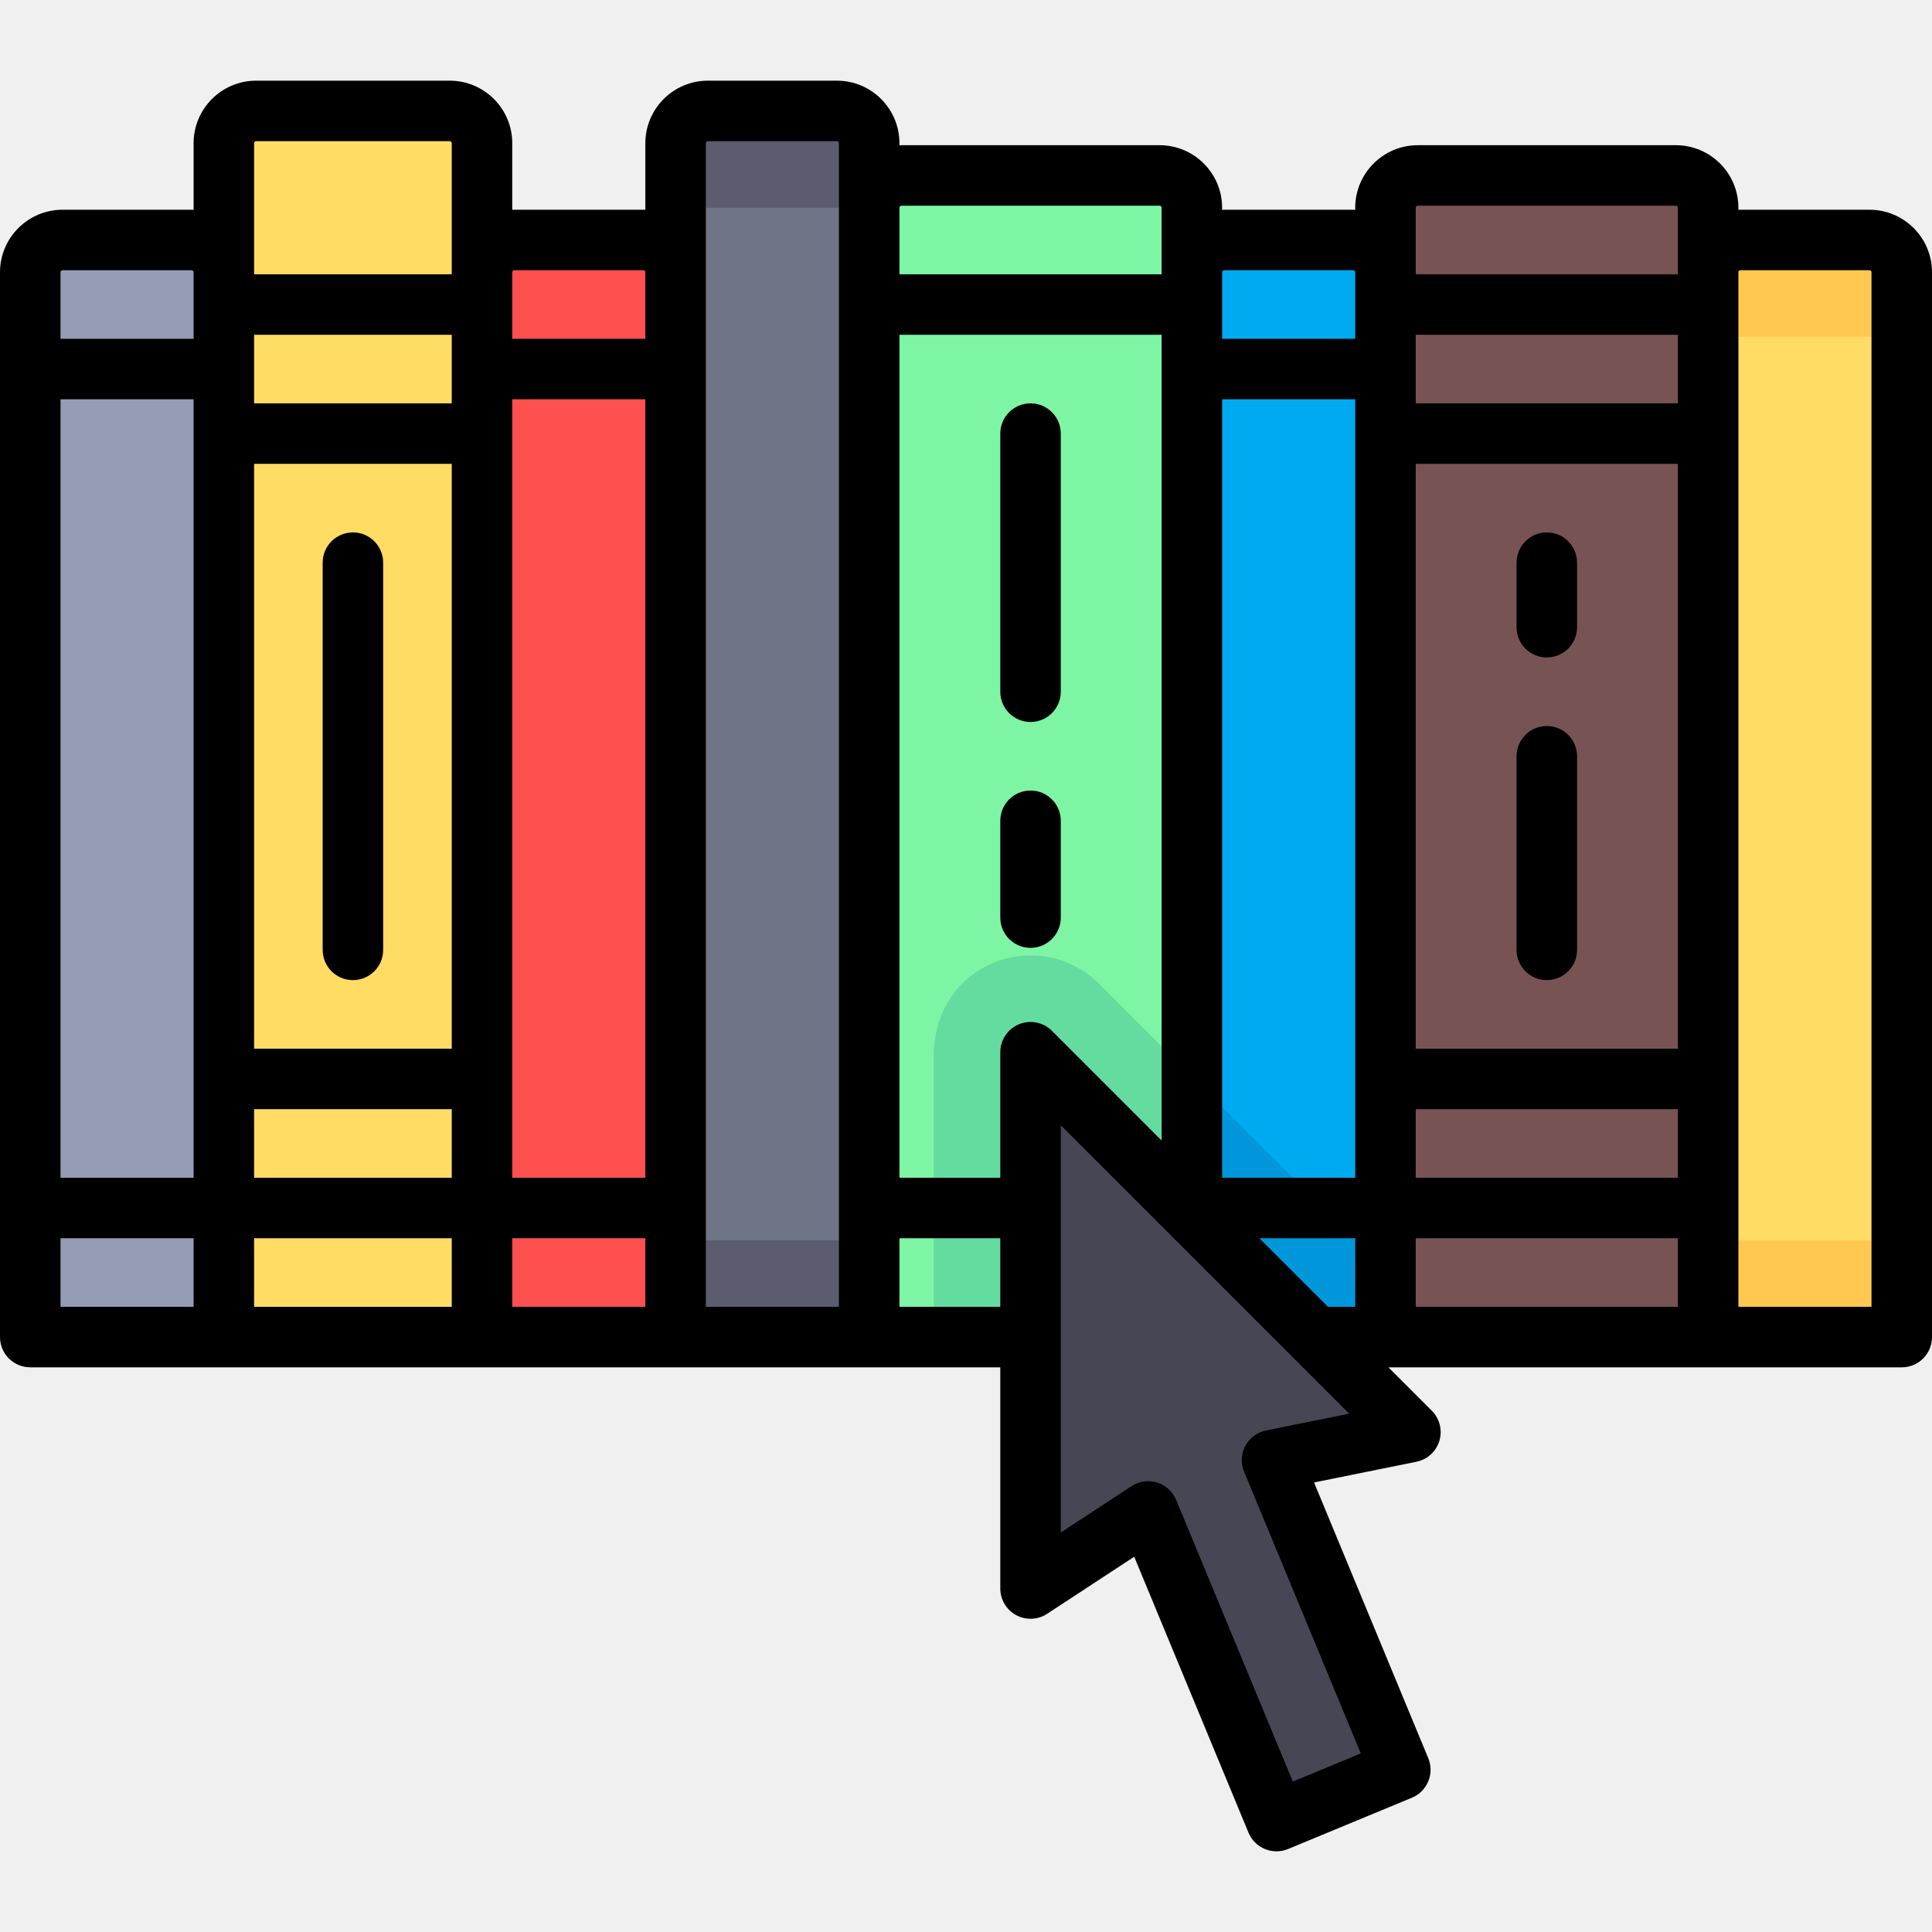
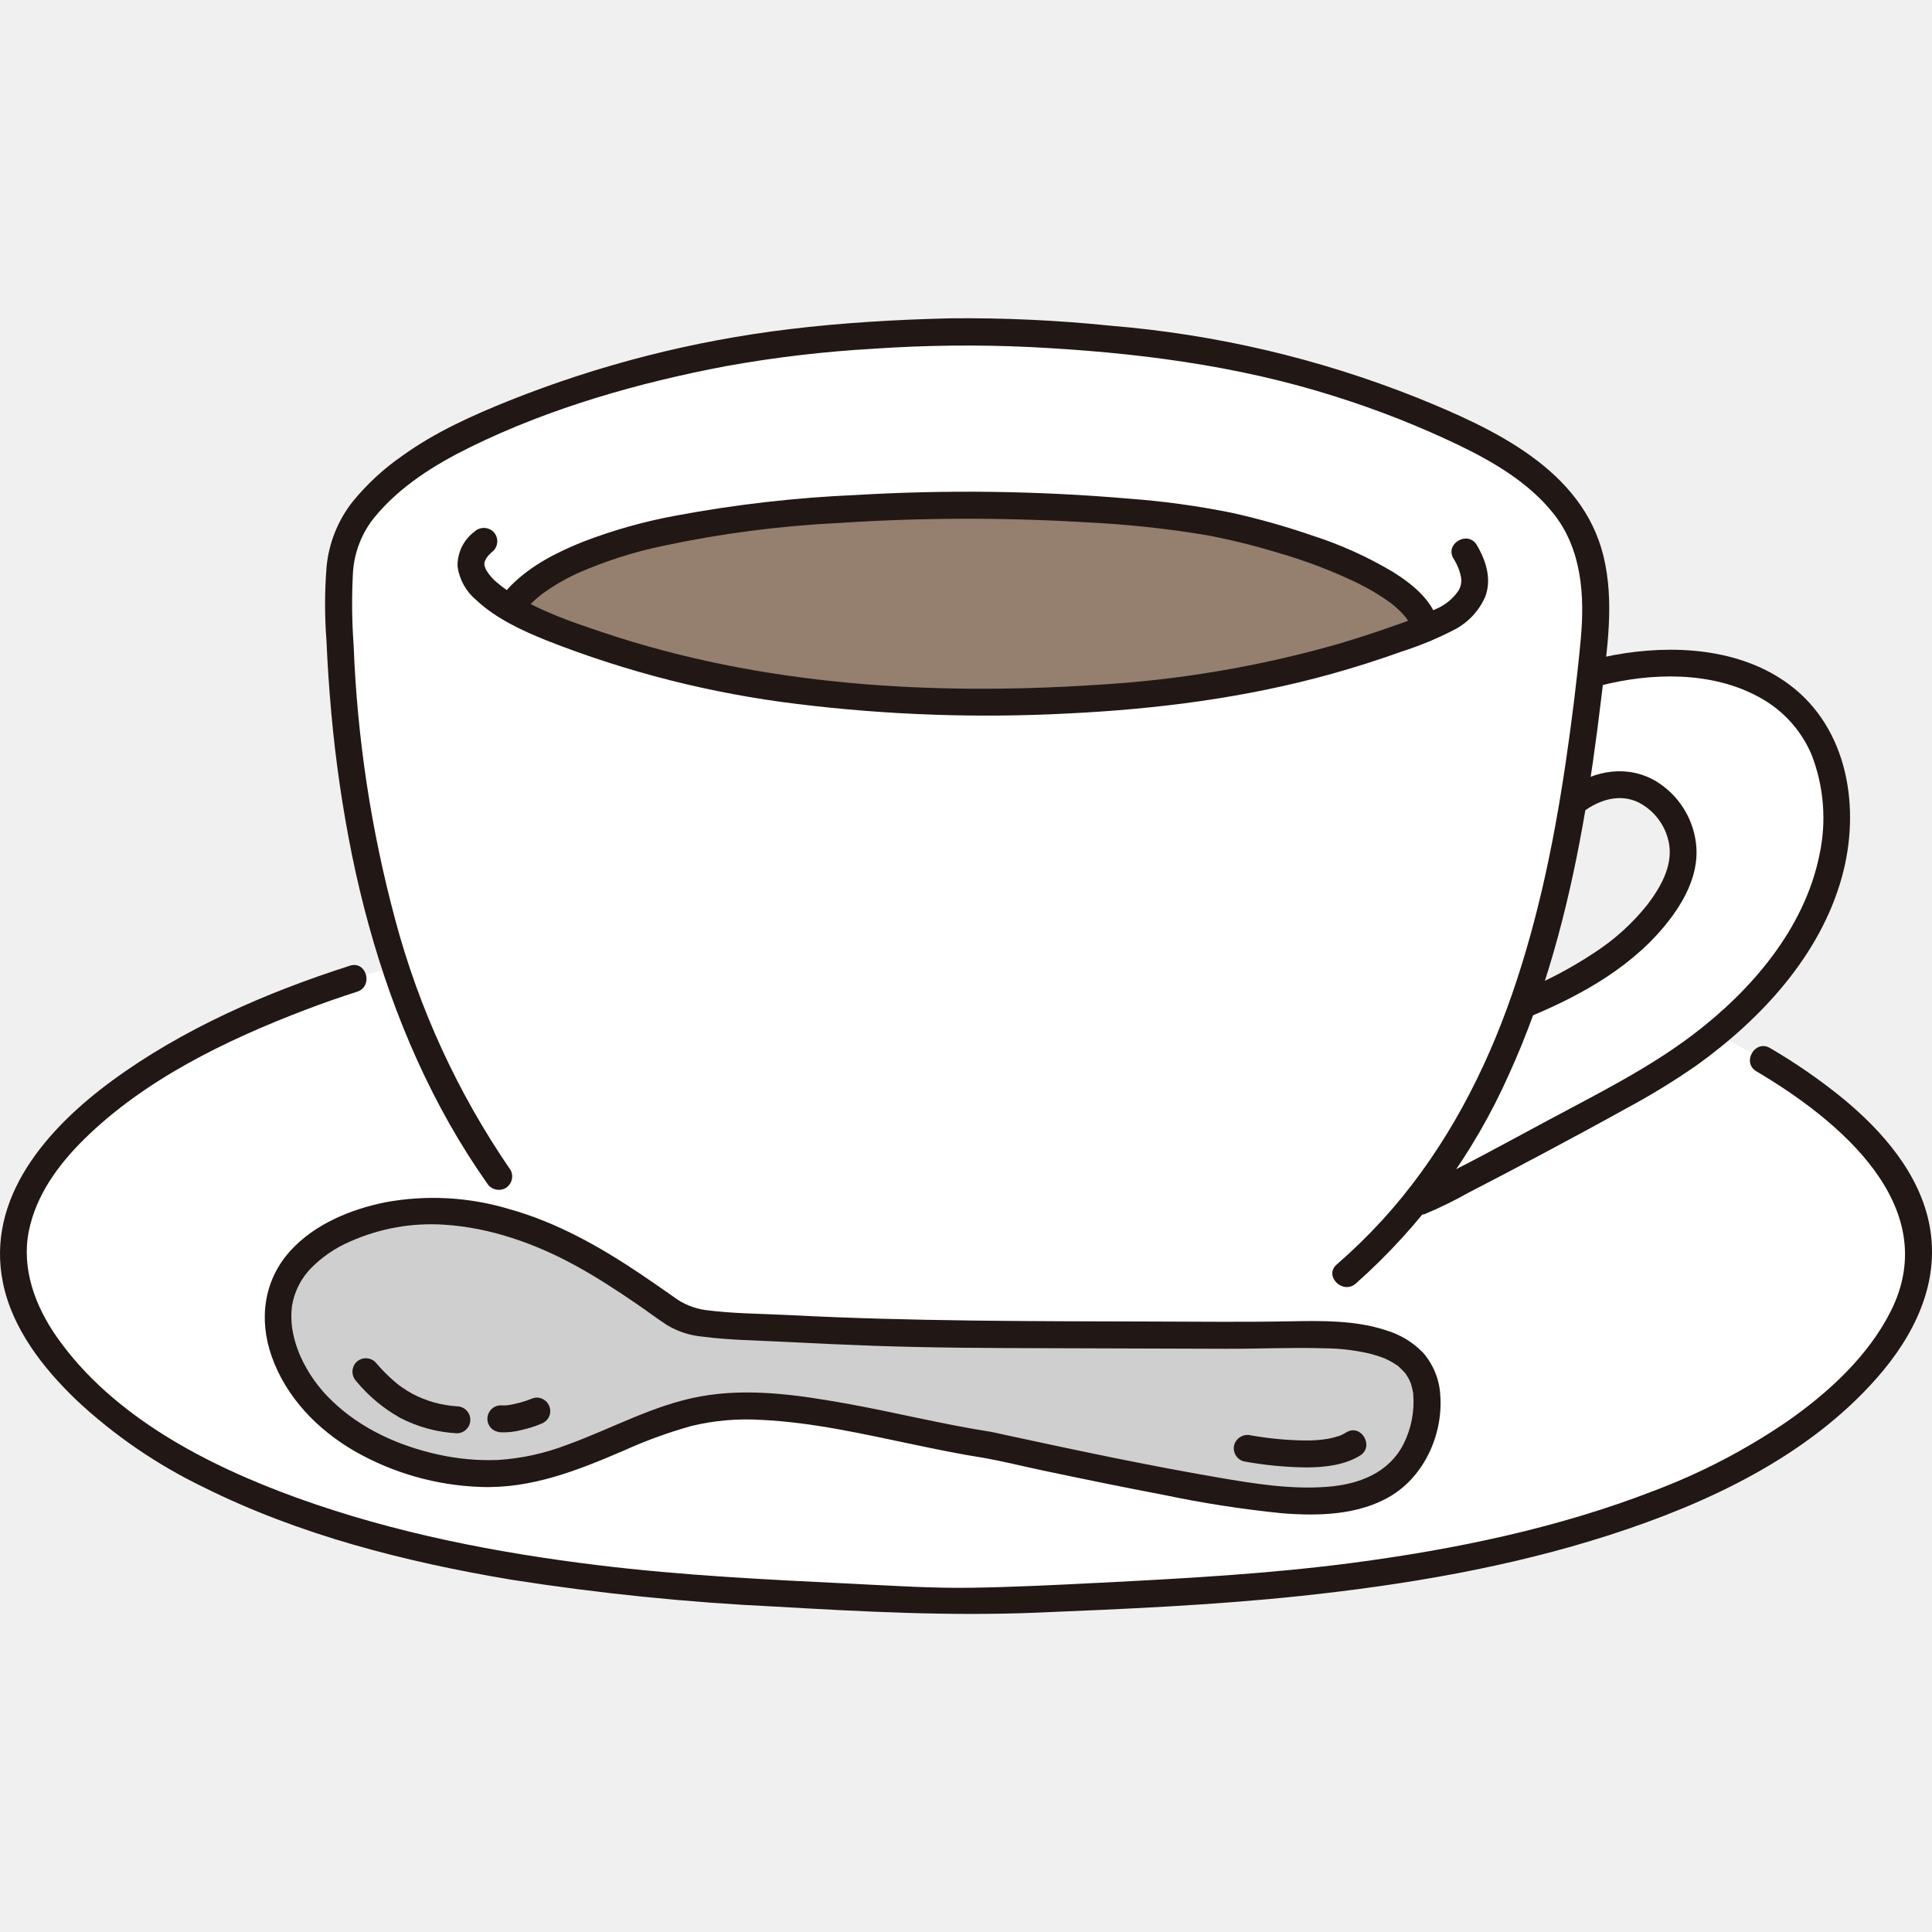
- <svg xmlns="http://www.w3.org/2000/svg" version="1.1" id="Layer_1" viewBox="0 0 512 512" xml:space="preserve">
-   <path style="fill:#FFDC64;" d="M503.983,354.338h-51.307V72.15c0-4.722,3.829-8.551,8.551-8.551h34.205  c4.722,0,8.551,3.829,8.551,8.551V354.338z" />
-   <path style="fill:#00AAF0;" d="M358.614,63.599h-34.205c-4.722,0-8.551,3.829-8.551,8.551v273.637c0,4.722,3.829,8.551,8.551,8.551  h42.756V72.15C367.165,67.428,363.336,63.599,358.614,63.599z" />
-   <path style="fill:#FF5050;" d="M179.04,354.338h-51.307V72.15c0-4.722,3.829-8.551,8.551-8.551h34.205  c4.722,0,8.551,3.829,8.551,8.551V354.338z" />
-   <path style="fill:#959CB5;" d="M59.324,354.338H8.017V72.15c0-4.722,3.829-8.551,8.551-8.551h34.205  c4.722,0,8.551,3.829,8.551,8.551V354.338z" />
-   <path style="fill:#785353;" d="M452.676,354.338h-85.511V55.048c0-4.722,3.829-8.551,8.551-8.551h68.409  c4.722,0,8.551,3.829,8.551,8.551V354.338z" />
-   <path style="fill:#FFDC64;" d="M127.733,354.338H59.324V37.946c0-4.722,3.829-8.551,8.551-8.551h51.307  c4.722,0,8.551,3.829,8.551,8.551V354.338z" />
-   <path style="fill:#7DF5A5;" d="M307.307,46.497h-68.409c-4.722,0-8.551,3.829-8.551,8.551v299.29h85.511V55.048  C315.858,50.326,312.029,46.497,307.307,46.497z" />
-   <path style="fill:#64DCA0;" d="M315.858,285.326l-24.616-24.616c-4.908-4.907-11.469-7.514-18.146-7.514  c-5.74,0-11.564,1.927-16.495,5.975c-6.079,4.991-9.153,12.802-9.153,20.667v74.5h68.409V285.326z" />
-   <path style="fill:#0096DC;" d="M324.409,354.338h42.756v-17.705l-51.307-51.307v60.461  C315.858,350.509,319.687,354.338,324.409,354.338z" />
-   <polygon style="fill:#464655;" points="273.102,278.85 273.102,420.973 304.279,400.54 338.272,482.605 371.097,469.008   337.105,386.943 373.773,379.52 " />
-   <path style="fill:#707487;" d="M179.04,354.338h51.307V37.946c0-4.722-3.829-8.551-8.551-8.551h-34.205  c-4.722,0-8.551,3.829-8.551,8.551V354.338z" />
-   <g>
-     <path style="fill:#5B5D6E;" d="M221.795,29.395h-34.205c-4.722,0-8.551,3.829-8.551,8.551v17.102h51.307V37.946   C230.347,33.223,226.518,29.395,221.795,29.395z" />
-     <rect x="179.04" y="328.685" style="fill:#5B5D6E;" width="51.307" height="25.653" />
-   </g>
-   <g>
-     <path style="fill:#FFC850;" d="M495.432,63.599h-34.205c-4.722,0-8.551,3.829-8.551,8.551v17.102h51.307V72.15   C503.983,67.428,500.155,63.599,495.432,63.599z" />
-     <rect x="452.676" y="328.685" style="fill:#FFC850;" width="51.307" height="25.653" />
-   </g>
-   <path d="M495.432,55.582h-34.205c-0.181,0-0.356,0.021-0.534,0.027v-0.561c0-9.136-7.432-16.568-16.568-16.568h-68.409  c-9.136,0-16.568,7.432-16.568,16.568v0.561c-0.178-0.005-0.354-0.027-0.534-0.027h-34.205c-0.181,0-0.356,0.021-0.534,0.027v-0.561  c0-9.136-7.432-16.568-16.568-16.568h-68.409c-0.181,0-0.356,0.021-0.534,0.027v-0.561c0-9.136-7.432-16.568-16.568-16.568h-34.205  c-9.136,0-16.568,7.432-16.568,16.568v17.663c-0.179-0.005-0.354-0.027-0.534-0.027h-34.205c-0.181,0-0.356,0.021-0.534,0.027  V37.946c0-9.136-7.432-16.568-16.568-16.568H67.875c-9.136,0-16.568,7.432-16.568,16.568v17.663  c-0.179-0.005-0.354-0.027-0.534-0.027H16.568C7.432,55.582,0,63.014,0,72.15v282.188c0,4.427,3.589,8.017,8.017,8.017h257.069  v58.618c0,2.945,1.615,5.653,4.206,7.054c2.593,1.4,5.743,1.267,8.205-0.348l23.08-15.127l30.288,73.122  c0.813,1.965,2.374,3.525,4.339,4.339c0.982,0.406,2.026,0.61,3.068,0.61s2.085-0.203,3.068-0.61l32.826-13.597  c1.965-0.813,3.525-2.374,4.339-4.339c0.813-1.965,0.813-4.171,0-6.135l-30.267-73.072l27.126-5.491  c2.895-0.586,5.232-2.716,6.084-5.543c0.853-2.828,0.081-5.895-2.006-7.982l-11.496-11.497h136.039c4.427,0,8.017-3.589,8.017-8.017  V72.15C512,63.014,504.568,55.582,495.432,55.582z M351.911,346.322L333.74,328.15h25.409v18.171H351.911z M278.771,273.181  c-2.293-2.293-5.742-2.978-8.736-1.738c-2.996,1.241-4.949,4.164-4.949,7.406v33.267h-26.722V88.718h69.478v213.534L278.771,273.181  z M324.409,312.117c-0.181,0-0.357,0.015-0.534,0.027V105.82h35.273v206.296H324.409z M375.182,122.923h69.478v154.99h-69.478  V122.923z M444.66,106.889h-69.478V88.718h69.478V106.889z M375.182,293.946h69.478v18.171h-69.478V293.946z M375.182,55.048  c0-0.295,0.239-0.534,0.534-0.534h68.409c0.295,0,0.534,0.239,0.534,0.534V72.15v0.534h-69.478V72.15V55.048z M324.409,71.616  h34.205c0.295,0,0.534,0.239,0.534,0.534v17.637h-35.273V72.15C323.875,71.855,324.114,71.616,324.409,71.616z M238.898,54.514  h68.409c0.295,0,0.534,0.239,0.534,0.534V72.15v0.534h-69.478V55.048C238.363,54.753,238.603,54.514,238.898,54.514z M16.033,105.82  h35.273v206.296H16.033V105.82z M67.34,122.923h52.376v154.99H67.34V122.923z M119.716,106.889H67.34V88.718h52.376V106.889z   M67.34,293.946h52.376v18.171H67.34V293.946z M135.749,105.82h35.273v206.296h-35.273V105.82z M136.284,71.616h34.205  c0.295,0,0.534,0.239,0.534,0.534v17.637h-35.273V72.15C135.749,71.855,135.989,71.616,136.284,71.616z M67.34,37.946  c0-0.295,0.239-0.534,0.534-0.534h51.307c0.295,0,0.534,0.239,0.534,0.534V72.15v0.534H67.34V72.15V37.946z M16.568,71.616h34.205  c0.295,0,0.534,0.239,0.534,0.534v17.637H16.033V72.15C16.033,71.855,16.273,71.616,16.568,71.616z M16.033,328.15h35.273v18.171  H16.033V328.15z M67.34,328.15h52.376v18.171H67.34V328.15z M135.749,328.15h35.273v18.171h-35.273V328.15z M187.056,37.946  c0-0.295,0.239-0.534,0.534-0.534h34.205c0.295,0,0.534,0.239,0.534,0.534v17.102v291.273h-35.273V37.946z M238.363,346.322V328.15  h26.722v18.171H238.363z M335.514,379.085c-2.347,0.476-4.36,1.976-5.486,4.091c-1.126,2.115-1.246,4.622-0.33,6.836l30.925,74.659  l-18.013,7.461l-30.925-74.659c-0.914-2.206-2.763-3.89-5.045-4.593c-0.774-0.238-1.569-0.356-2.36-0.356  c-1.545,0-3.074,0.446-4.395,1.312l-18.766,12.299v-107.93l76.423,76.424L335.514,379.085z M375.182,328.15h69.478v18.171h-69.478  V328.15z M495.967,346.322h-35.273V72.15c0-0.295,0.239-0.534,0.534-0.534h34.205c0.295,0,0.534,0.239,0.534,0.534V346.322z" />
-   <path d="M273.102,209.503c-4.427,0-8.017,3.589-8.017,8.017v25.653c0,4.427,3.589,8.017,8.017,8.017  c4.427,0,8.017-3.589,8.017-8.017V217.52C281.119,213.092,277.53,209.503,273.102,209.503z" />
-   <path d="M273.102,106.889c-4.427,0-8.017,3.589-8.017,8.017v68.409c0,4.427,3.589,8.017,8.017,8.017  c4.427,0,8.017-3.589,8.017-8.017v-68.409C281.119,110.479,277.53,106.889,273.102,106.889z" />
-   <path d="M93.528,141.094c-4.427,0-8.017,3.589-8.017,8.017v102.614c0,4.427,3.589,8.017,8.017,8.017  c4.427,0,8.017-3.589,8.017-8.017V149.111C101.545,144.683,97.956,141.094,93.528,141.094z" />
-   <path d="M409.921,192.401c-4.427,0-8.017,3.589-8.017,8.017v51.307c0,4.427,3.589,8.017,8.017,8.017  c4.427,0,8.017-3.589,8.017-8.017v-51.307C417.937,195.989,414.348,192.401,409.921,192.401z" />
-   <path d="M409.921,141.094c-4.427,0-8.017,3.589-8.017,8.017v17.103c0,4.427,3.589,8.017,8.017,8.017  c4.427,0,8.017-3.589,8.017-8.017v-17.103C417.937,144.683,414.348,141.094,409.921,141.094z" />
+ <svg xmlns="http://www.w3.org/2000/svg" width="800px" height="800px" viewBox="0 -56.62 343.917 343.917">
+   <defs>
+     <style>.a{fill:#ffffff;}.b{fill:#211715;}.c{fill:#cfcfcf;}.d{fill:#957f6e;}</style>
+   </defs>
+   <path class="a" d="M288.4,120.146c28.9,10.669,70.7,34.472,45.321,65.294-22.824,27.72-71.873,36.684-105.487,39.973-10.053.984-43.336,2.88-56.266,3.013-12.926-.133-46.212-2.029-56.265-3.013C82.085,222.124,33.036,213.16,10.212,185.44c-29.929-36.349,33.577-62.936,59.16-69.731Z" />
+   <path class="b" d="M312.658,134.09c14.409,8.5,33.332,23.89,23.945,42.648-4.032,8.06-11.188,14.6-18.494,19.69a112.3,112.3,0,0,1-23.7,12.333c-17.109,6.63-35.3,10.4-53.452,12.8-14.993,1.982-30.1,2.8-45.2,3.568-7.577.387-15.162.766-22.749.886-7.121.113-14.284-.37-21.394-.715-15.046-.73-30.133-1.467-45.094-3.29C88.374,219.8,70.2,216.27,52.973,210.05c-15.907-5.743-32.828-14.41-42.811-28.6-3.874-5.508-6.368-12.185-5.038-18.874,1.274-6.412,5.232-11.846,9.805-16.358,10.8-10.656,25.295-17.675,39.318-23.034q4.617-1.765,9.325-3.271c2.931-.937,1.678-5.573-1.276-4.629-14.87,4.755-29.747,11.228-42.381,20.5C8.525,144.15-2.59,156.554.534,171.78c1.677,8.17,7.159,15.155,13.043,20.809a91.031,91.031,0,0,0,22.481,15.442c17.211,8.61,36.181,13.416,55.082,16.572a438.739,438.739,0,0,0,47.1,4.781c15.434.893,30.81,1.7,46.265,1.066,15.678-.647,31.436-1.318,47.047-2.975,18.578-1.973,37.179-5.113,54.993-10.855C303.985,211,321.754,202.687,334.08,188.7c6.619-7.508,11.289-16.824,9.424-27.038-1.7-9.321-8.48-17.027-15.585-22.854a101.347,101.347,0,0,0-12.839-8.867c-2.666-1.573-5.084,2.575-2.422,4.145Z" />
+   <path class="c" d="M175.707,200.57c-14.039-2.17-33.227-7.966-47.094-6.744-14.584,1.285-25.761,11.638-40.843,11.87-15.4.236-33.878-8.15-37.757-23.717-4.278-17.165,17.185-24.245,30.22-22.9,15.976,1.653,26.648,8.891,39.449,17.912,2.771,2.055,6.952,2.1,10.141,2.292,14.7.869,29.854,1.594,44.416,1.651,15.733.062,32.858.067,48.541.166,11.91.075,34.82-3.074,30.775,15.811-3.4,15.892-20.3,14.514-33.872,12.371C204.275,206.852,175.952,200.608,175.707,200.57Z" />
+   <path class="b" d="M176.345,198.256c-8.683-1.357-17.22-3.512-25.87-5.06-8.457-1.513-17.28-2.79-25.823-1.232-8.348,1.522-15.8,5.76-23.711,8.611a41.508,41.508,0,0,1-12.352,2.7,41.784,41.784,0,0,1-10.636-.98c-6.907-1.518-13.7-4.567-18.824-9.523a25.213,25.213,0,0,1-5.675-8.011,20.36,20.36,0,0,1-1.469-5.1,16.093,16.093,0,0,1-.126-1.971,14.484,14.484,0,0,1,.13-1.925,12.565,12.565,0,0,1,3.444-6.707,21.831,21.831,0,0,1,6.846-4.655,35.417,35.417,0,0,1,16.747-3.017c8.229.51,16.247,3.354,23.431,7.289,3.771,2.065,7.378,4.417,10.923,6.845,1.806,1.237,3.56,2.568,5.393,3.763a14.868,14.868,0,0,0,6.274,2.03c4.833.635,9.794.675,14.659.93q7.886.414,15.775.7c10.454.372,20.907.406,31.366.433q15.547.041,31.094.1c5.938.03,11.9-.273,17.832-.084a36.486,36.486,0,0,1,7.627.851c.59.137,1.177.293,1.755.476.28.088.559.182.835.284.136.049.271.1.407.154.421.161-.13-.065.117.049a14.924,14.924,0,0,1,1.39.714c.234.138.459.288.686.436.555.364-.023-.089.463.355.367.335.708.68,1.04,1.049.364.405-.057-.171.22.3.152.26.322.507.464.773.06.112.375.823.19.361.106.263.2.533.279.805s.155.57.216.859c.031.149.058.3.083.45.074.437,0-.092.021.184a16.762,16.762,0,0,1-1.688,8.874c-2.65,5.254-8.026,7.269-13.68,7.688-6.5.482-12.88-.552-19.216-1.637-12.709-2.176-25.335-4.863-37.936-7.582-.9-.194-1.8-.419-2.7-.582a2.466,2.466,0,0,0-2.952,1.676,2.421,2.421,0,0,0,1.676,2.952c3.549.642,7.07,1.524,10.6,2.268,7.189,1.516,14.387,2.993,21.6,4.364a200.626,200.626,0,0,0,20.818,3.232c6.514.538,13.786.383,19.547-3.1,5.943-3.6,9.226-10.922,8.758-17.784a12.537,12.537,0,0,0-3.1-7.716,15.229,15.229,0,0,0-6.651-3.985c-5.367-1.76-11.3-1.683-16.882-1.575-8.1.157-16.2.068-24.308.043-21.691-.068-43.35-.025-65.019-1.149-4.907-.254-9.941-.249-14.815-.892a12.186,12.186,0,0,1-5.758-2.391c-1.9-1.333-3.8-2.659-5.722-3.953-7.306-4.912-15.038-9.289-23.573-11.656a46.916,46.916,0,0,0-22-1.182c-6.15,1.241-12.586,3.9-16.877,8.631-4.749,5.237-5.65,12.212-3.329,18.786,2.59,7.339,8.192,13.088,14.854,16.931a48.666,48.666,0,0,0,22.3,6.318c9.085.344,17.294-2.939,25.488-6.449a83.477,83.477,0,0,1,12.073-4.4,41.716,41.716,0,0,1,12.417-1.089c9.167.428,18.2,2.517,27.148,4.387,4.127.862,8.257,1.718,12.423,2.368a2.475,2.475,0,0,0,2.952-1.676A2.418,2.418,0,0,0,176.345,198.256Z" />
+   <path class="b" d="M63.425,189.258a27.683,27.683,0,0,0,7.784,6.5,24.638,24.638,0,0,0,10.112,2.761,2.4,2.4,0,1,0,0-4.8,19.734,19.734,0,0,1-7.888-2.214,21.243,21.243,0,0,1-1.829-1.134q-.187-.13-.374-.265c.014.01-.493-.368-.31-.227.2.154-.263-.211-.3-.244q-.227-.186-.448-.376a31.076,31.076,0,0,1-3.35-3.4,2.421,2.421,0,0,0-3.394,0,2.448,2.448,0,0,0,0,3.394Z" />
+   <path class="b" d="M89.159,198.349A12.925,12.925,0,0,0,93,197.9a21.724,21.724,0,0,0,3.189-1.013,2.627,2.627,0,0,0,1.434-1.1,2.4,2.4,0,0,0-.861-3.283,2.321,2.321,0,0,0-1.849-.242,19.9,19.9,0,0,1-4.74,1.3l.638-.086a8.176,8.176,0,0,1-1.647.07,2.4,2.4,0,0,0-1.7,4.1,2.658,2.658,0,0,0,1.7.7Z" />
+   <path class="b" d="M221.386,203.514A65.984,65.984,0,0,0,232.7,204.6c3.182-.033,6.613-.408,9.385-2.1,2.633-1.606.224-5.759-2.423-4.145-.253.155-.513.289-.774.428q-.382.174-.059.036-.22.087-.444.165a13.773,13.773,0,0,1-1.945.51,22.689,22.689,0,0,1-4.043.307,59.625,59.625,0,0,1-9.733-.913,2.473,2.473,0,0,0-2.953,1.676,2.419,2.419,0,0,0,1.677,2.952Z" />
+   <path class="a" d="M88.775,152.806C68.263,123.689,61.119,86.637,60.324,51.615c-.091-4-.074-8.086,1.169-11.892,2.175-6.66,10.379-12.99,16.479-16.436C93.281,14.638,120.809,6.145,144.942,3.9c9.386-.873,18.347-1.385,27.111-1.515,8.766.13,17.726.642,27.111,1.515a178.186,178.186,0,0,1,50.609,11.848c11.066,4.44,25.487,10.466,31.26,21.62,3.258,6.3,3.411,13.74,2.668,20.79-4.256,40.389-11.624,83.877-44.049,112.013Z" />
+   <path class="d" d="M96.419,54.439a51.772,51.772,0,0,1-5.67-2.85c10.19-14.55,48.692-17.091,64.305-17.829,17.48-.827,38.036-.672,58.481,2.252,8.172,1.168,38.383,8.76,40.207,19.2a182.788,182.788,0,0,1-50.609,11.849q-13.543,1.26-27.111,1.275-13.554-.035-27.111-1.275A182.772,182.772,0,0,1,98.3,55.216C97.738,55,97.1,54.734,96.419,54.439Z" />
+   <path class="a" d="M326.481,94.6c-2.756,17.382-17.582,31.83-31.66,40.274-9,5.4-39.307,21.376-41.839,22.308,0,0-.553.2-1.467.546,8.236-10.355,14.584-22.47,19.39-35.354l.882-.368c10.137-4.2,22.562-11.443,26.981-22.385,4.115-10.187-7.3-22.222-18.288-13.717,1.3-7.61,2.2-15.184,2.77-22.533l.794-.209c9.61-2.529,20.736-2.521,29.249,1.694,7.338,3.634,12.734,10.395,13.545,21.352A36.351,36.351,0,0,1,326.481,94.6Z" />
+   <path class="b" d="M84.433,38.039a7.5,7.5,0,0,0-2.982,6.207,9.5,9.5,0,0,0,3.3,5.932c3.525,3.292,8.094,5.418,12.523,7.2A181.266,181.266,0,0,0,141.946,68.7a276.2,276.2,0,0,0,48.373,1.675c15.775-.775,31.48-2.789,46.718-7.035q6.3-1.757,12.465-3.973a60.834,60.834,0,0,0,9.211-3.8,12.111,12.111,0,0,0,5.643-5.884c1.24-3.146.178-6.519-1.477-9.29-1.582-2.649-5.734-.238-4.144,2.423a9.33,9.33,0,0,1,1.353,3.381,3.477,3.477,0,0,1-.452,2.309,9.179,9.179,0,0,1-4.055,3.3,62.706,62.706,0,0,1-7.355,2.942Q243.162,56.56,238,58.073a197.865,197.865,0,0,1-42.746,7.218c-29.444,1.935-59.754.132-87.879-9.318-5.8-1.947-10.951-3.68-16.074-6.858a20.826,20.826,0,0,1-2.754-1.972,8.553,8.553,0,0,1-1.96-2.225,5.248,5.248,0,0,1-.252-.489c.206.474-.071-.32-.1-.419-.161-.65.042.493-.012-.168a3.933,3.933,0,0,1,.013-.406q-.06.4-.006.128c.046-.172.086-.343.149-.512-.162.436.224-.364.286-.455a7.891,7.891,0,0,1,1.163-1.164,2.421,2.421,0,0,0,0-3.394,2.45,2.45,0,0,0-3.394,0Z" />
+   <path class="b" d="M90.847,151.6a144.265,144.265,0,0,1-20.51-44.564,220.459,220.459,0,0,1-7.386-48.8,101.892,101.892,0,0,1-.124-12.864,17.347,17.347,0,0,1,3.92-10.014C71.266,29.9,77.416,26.074,83.7,22.982c14.255-7.008,29.963-11.477,45.527-14.425a216.959,216.959,0,0,1,26.4-3.105,239.992,239.992,0,0,1,27.613-.3c18.506.922,36.88,3.195,54.588,8.847a167.2,167.2,0,0,1,21.759,8.578c6.253,3.016,12.539,6.7,16.929,12.2,5.094,6.387,5.6,14.687,4.865,22.514-.688,7.342-1.611,14.68-2.691,21.974-2.193,14.809-5.278,29.57-10.442,43.651-5.049,13.77-12.287,26.842-22.226,37.7a100.008,100.008,0,0,1-8.074,7.861c-2.333,2.032,1.074,5.416,3.395,3.394A109.04,109.04,0,0,0,268.6,134.652c6.392-14.033,10.373-29,13.1-44.145,1.386-7.692,2.46-15.438,3.383-23.2.981-8.24,2.352-16.74.352-24.937-3.78-15.494-19.742-22.743-33.181-28.2a189,189,0,0,0-54.564-12.81A252.991,252.991,0,0,0,169.047.045c-9.507.234-19.064.781-28.507,1.929A198.341,198.341,0,0,0,90.687,14.681c-6.625,2.664-13.268,5.644-19.08,9.842a42.944,42.944,0,0,0-8.84,8.166,22.113,22.113,0,0,0-4.628,11.528A83.721,83.721,0,0,0,58.114,57.4q.278,6.455.863,12.891a231.771,231.771,0,0,0,3.692,25.356c3.411,16.639,8.951,32.967,17.338,47.781q3.088,5.456,6.7,10.59a2.464,2.464,0,0,0,3.283.861,2.421,2.421,0,0,0,.861-3.284Z" />
+   <path class="b" d="M92.943,52.629c.064-.087.128-.175.193-.262.226-.3-.213.262.029-.03.141-.17.282-.34.428-.506q.52-.593,1.089-1.14a18.65,18.65,0,0,1,2.147-1.813,36.789,36.789,0,0,1,6.074-3.492,76.433,76.433,0,0,1,15.03-4.817,196.314,196.314,0,0,1,31.489-4.1,350.418,350.418,0,0,1,43.346-.145,185.531,185.531,0,0,1,21.992,2.315A118.414,118.414,0,0,1,227.225,41.7a90.186,90.186,0,0,1,14.311,5.411,40.576,40.576,0,0,1,5.969,3.557,2.423,2.423,0,0,1,.337.261c.173.142.346.284.515.431.378.327.744.667,1.092,1.025q.456.468.866.977c.171.213-.068-.083-.083-.1.073.1.151.2.217.307.115.182.235.358.343.544s.194.367.294.549c.217.4-.108-.36.031.063a8.635,8.635,0,0,1,.31,1.131,2.423,2.423,0,0,0,2.953,1.676,2.452,2.452,0,0,0,1.676-2.953c-.791-4.187-4.65-7.22-8.042-9.356a69.782,69.782,0,0,0-14.544-6.554A130.162,130.162,0,0,0,219.1,34.631a146.719,146.719,0,0,0-18.312-2.5,336.26,336.26,0,0,0-48.386-.638,228.31,228.31,0,0,0-32.181,3.69,92.611,92.611,0,0,0-16.468,4.649c-4.6,1.844-9.172,4.163-12.713,7.7a22.478,22.478,0,0,0-2.246,2.67,2.417,2.417,0,0,0,.861,3.283,2.455,2.455,0,0,0,3.284-.861Z" />
+   <path class="b" d="M284.682,65.478c9.245-2.406,20.067-2.639,28.49,2.024a20.823,20.823,0,0,1,9.318,10.243,31.112,31.112,0,0,1,1.4,17.773c-2.652,13.154-12.092,24.134-22.534,32.052-7.943,6.023-17.031,10.537-25.788,15.234-7.557,4.054-15.1,8.248-22.863,11.9-.171.08-.344.155-.513.237-.513.247.591-.231.155-.067a2.467,2.467,0,0,0-1.676,2.952,2.418,2.418,0,0,0,2.952,1.677,76.218,76.218,0,0,0,7.81-3.824q6.912-3.562,13.769-7.234c4.753-2.536,9.5-5.093,14.206-7.709a127.674,127.674,0,0,0,12.6-7.708c11.5-8.261,22.011-19.579,25.869-33.525,3.353-12.121,1.177-26.412-9.385-34.276-8.775-6.533-20.834-7.154-31.232-5.233-1.292.239-2.574.528-3.846.859-2.987.778-1.72,5.409,1.276,4.629Z" />
+   <path class="b" d="M281.693,87.978c3.011-2.275,6.709-3.413,10.075-1.712a10.264,10.264,0,0,1,5.373,7.5c.577,3.886-1.572,7.612-3.868,10.625a39.33,39.33,0,0,1-9.477,8.589,73.212,73.212,0,0,1-12.647,6.71,2.48,2.48,0,0,0-1.676,2.952,2.414,2.414,0,0,0,2.952,1.676c9.36-3.9,18.665-9.139,24.886-17.361,2.919-3.859,5.219-8.541,4.59-13.493a15.05,15.05,0,0,0-7.068-10.992c-5-2.987-11.036-2.062-15.563,1.357a2.478,2.478,0,0,0-.861,3.284,2.417,2.417,0,0,0,3.284.861Z" />
</svg>
